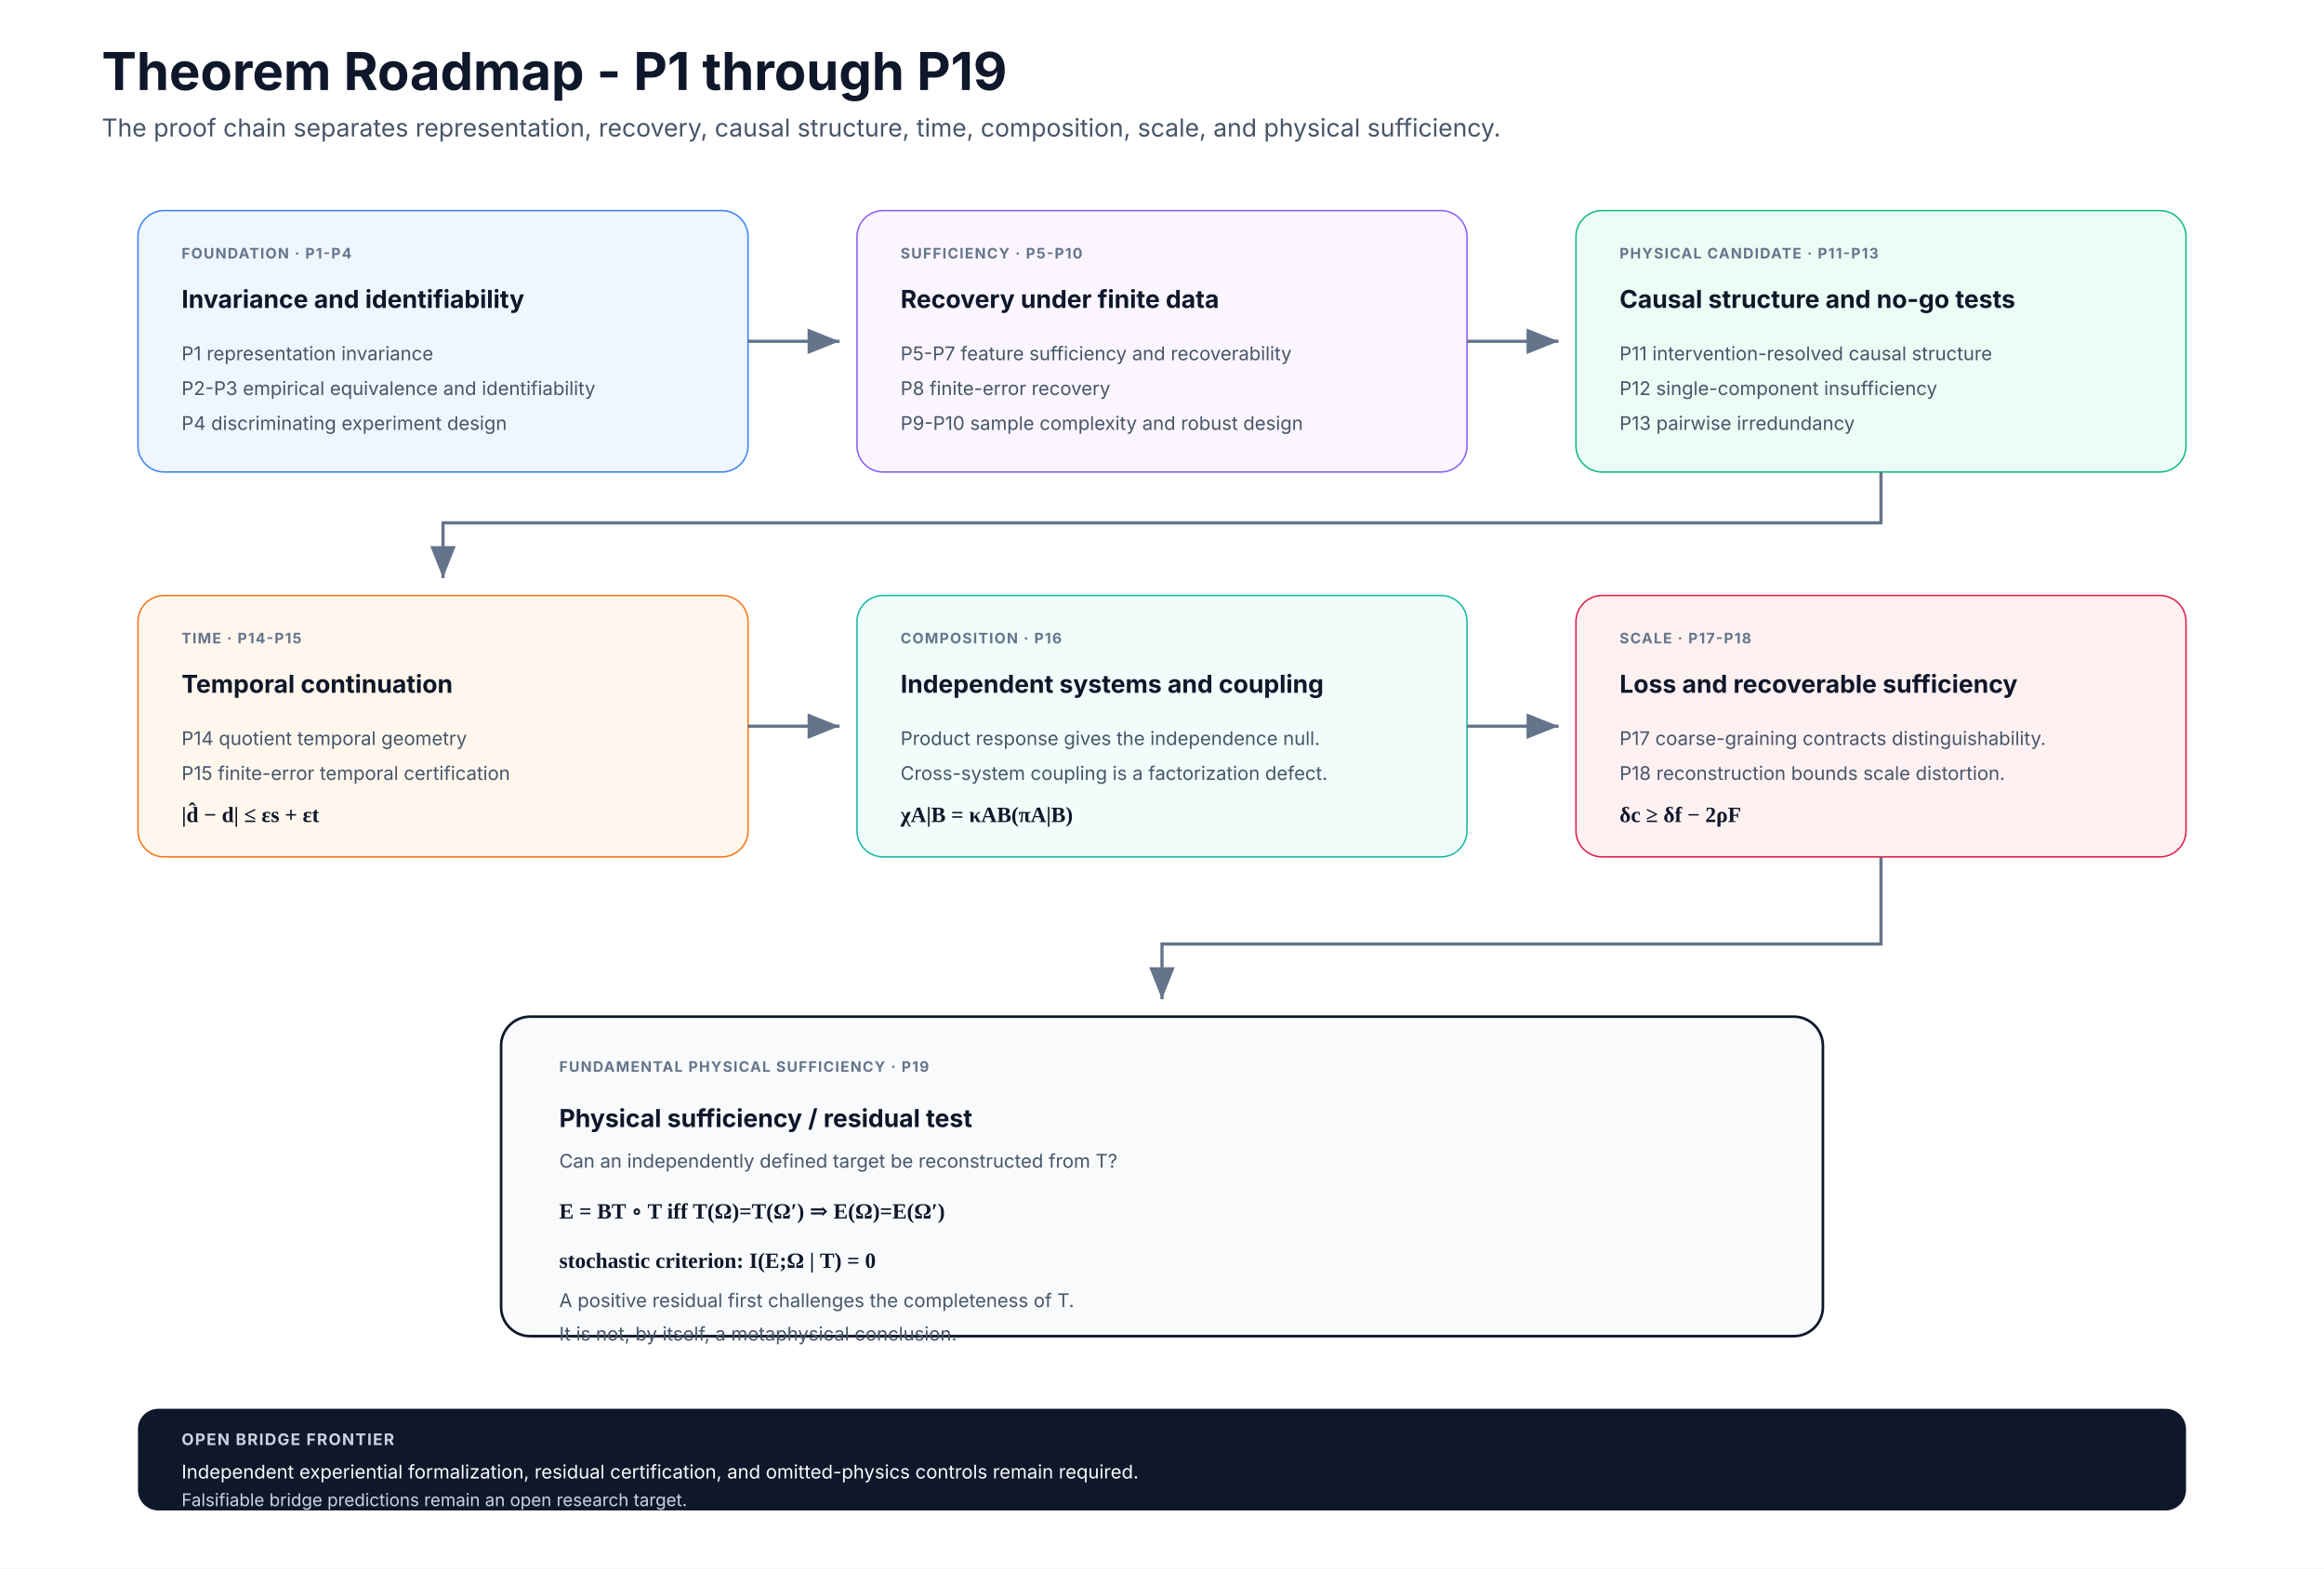
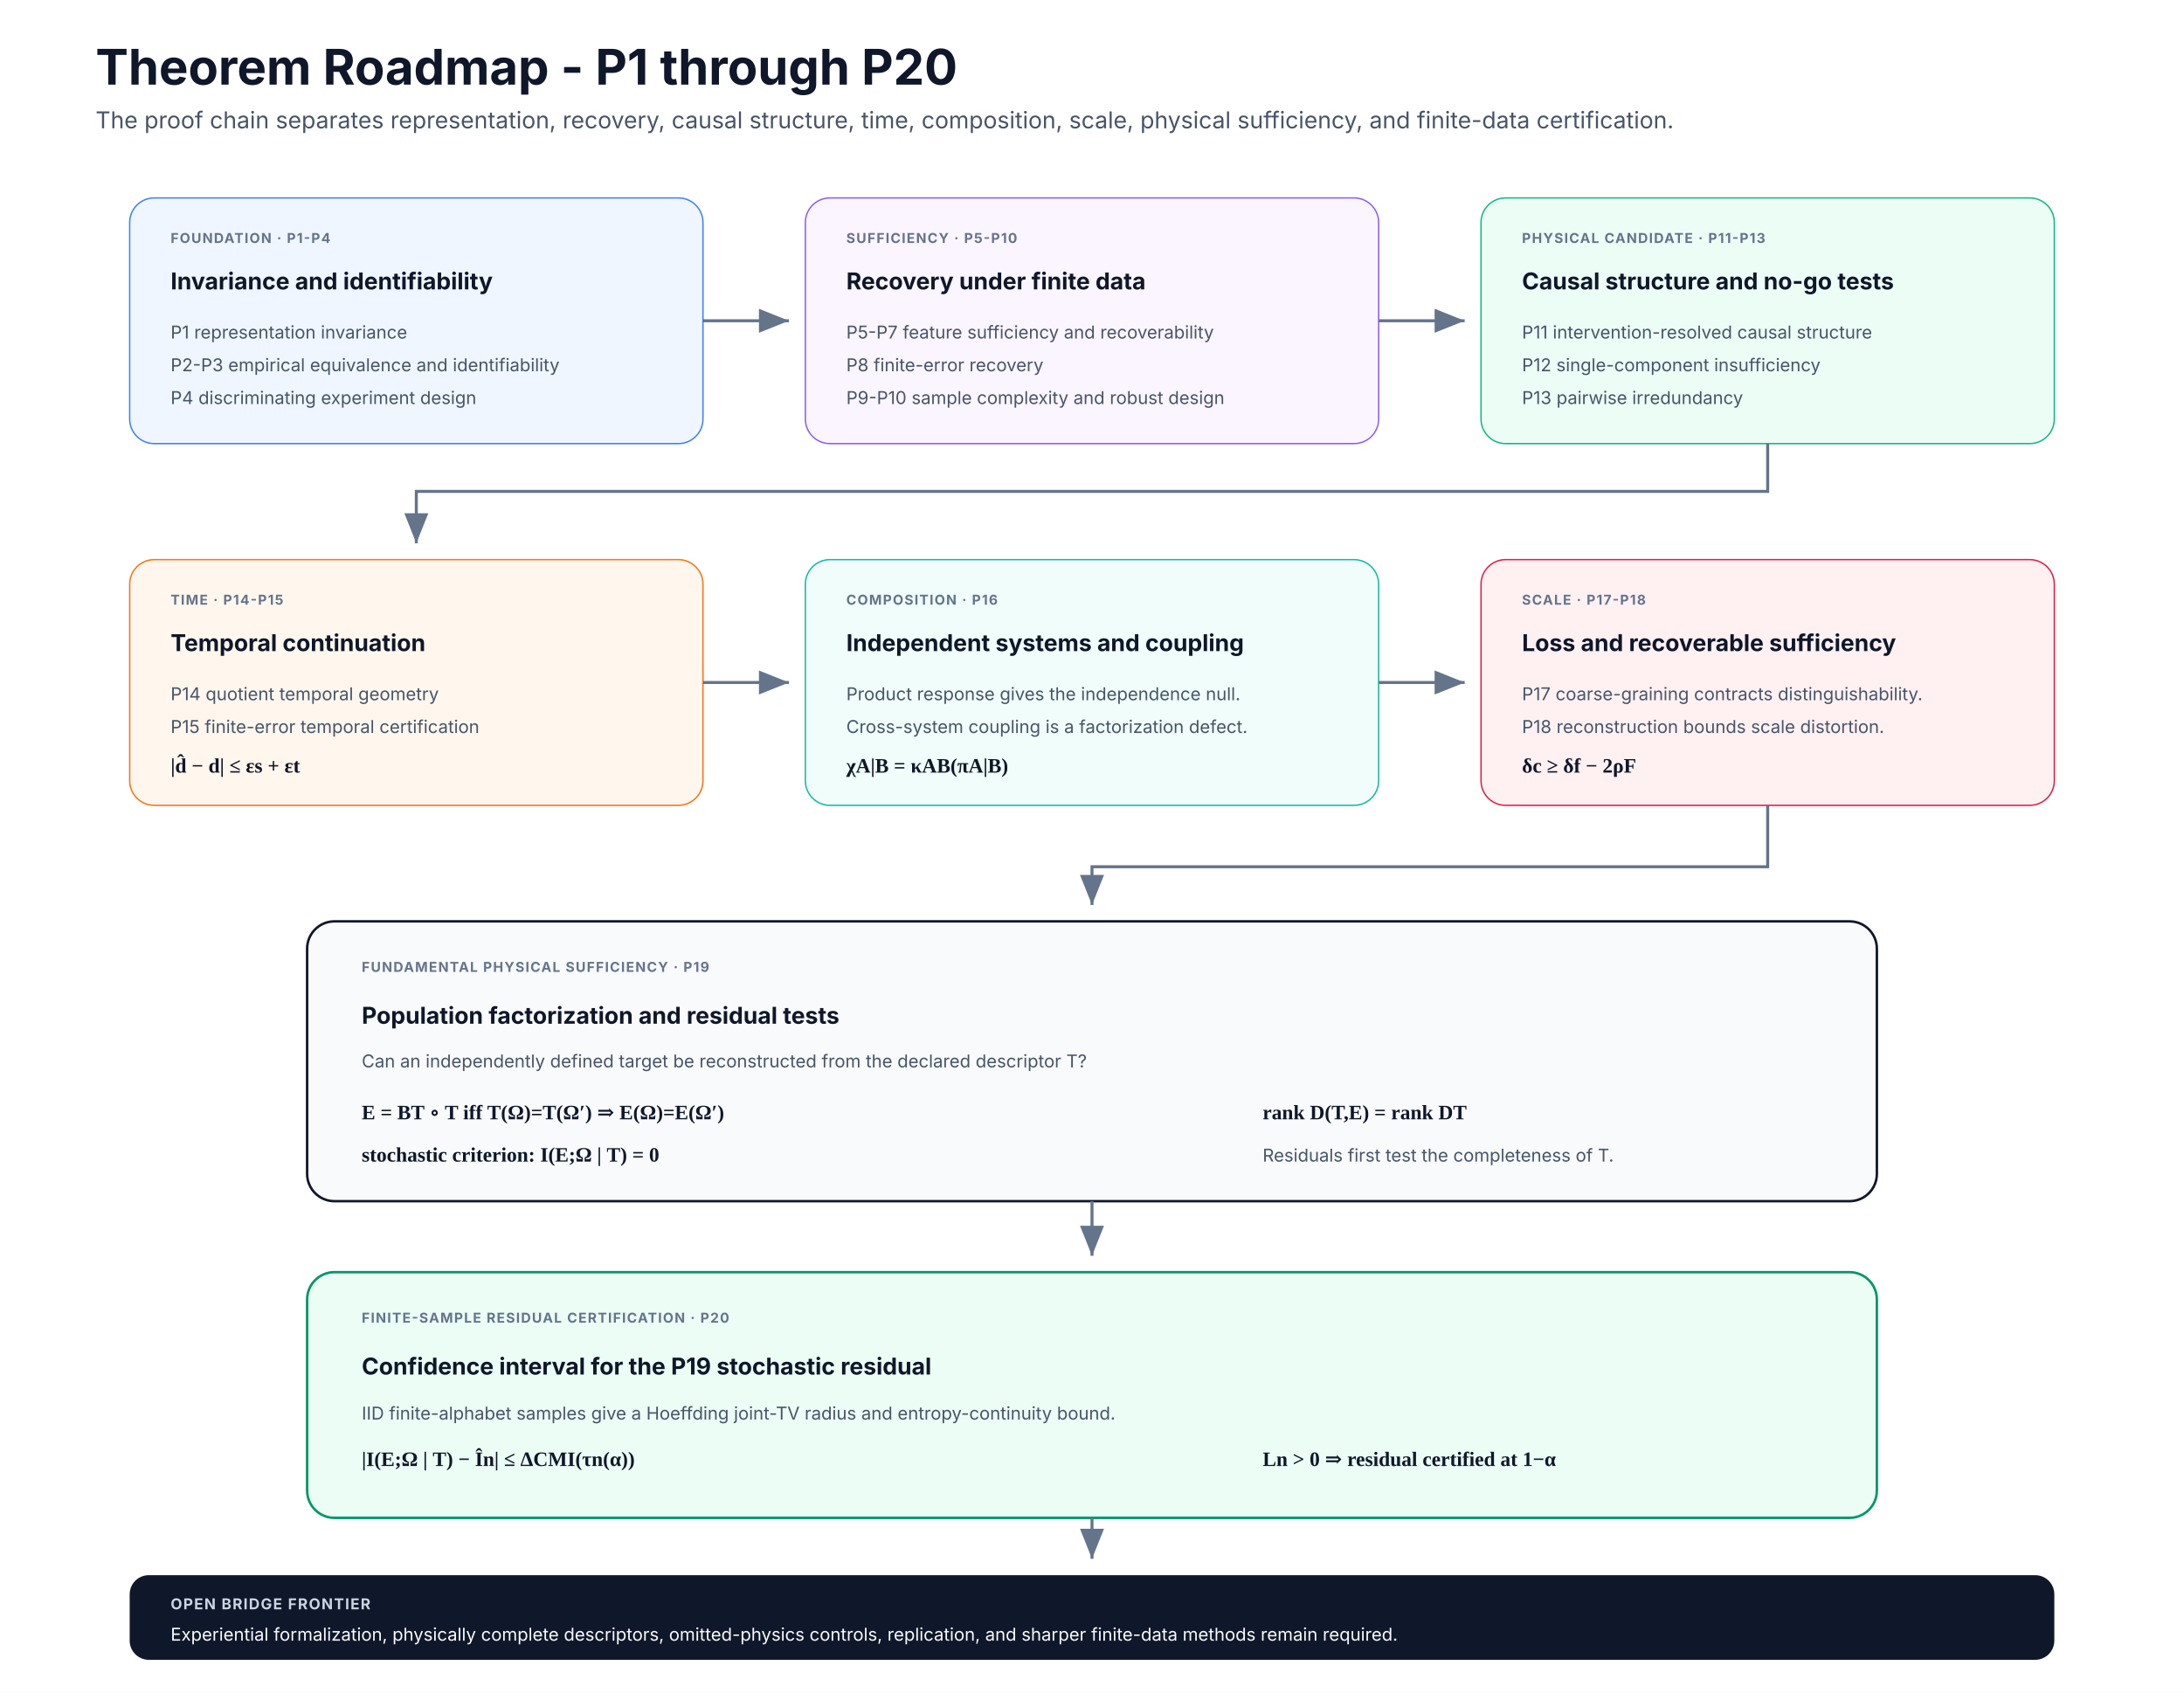
- <svg xmlns="http://www.w3.org/2000/svg" width="1600" height="1080" viewBox="0 0 1600 1080" role="img" aria-labelledby="title desc">
+ <svg xmlns="http://www.w3.org/2000/svg" width="1600" height="1240" viewBox="0 0 1600 1240" role="img" aria-labelledby="title desc">
  <defs>
    <marker id="arrow" markerWidth="12" markerHeight="12" refX="10" refY="4" orient="auto">
      <path d="M0 0 L0 8 L10 4 z" fill="#64748b" />
    </marker>
    <style>
      .title{font:700 36px Inter,Segoe UI,Arial,sans-serif;fill:#0f172a}
      .subtitle{font:400 17px Inter,Segoe UI,Arial,sans-serif;fill:#475569}
      .head{font:700 17px Inter,Segoe UI,Arial,sans-serif;fill:#0f172a}
      .body{font:400 13px Inter,Segoe UI,Arial,sans-serif;fill:#475569}
      .eq{font:600 15px Georgia,'Times New Roman',serif;fill:#0f172a}
      .label{font:700 10px Inter,Segoe UI,Arial,sans-serif;letter-spacing:.8px;fill:#64748b}
      .arrow{stroke:#64748b;stroke-width:2.2;fill:none;marker-end:url(#arrow)}
    </style>
  </defs>
-   <rect width="1600" height="1080" fill="#ffffff" />
-   <text x="70" y="62" class="title">Theorem Roadmap - P1 through P19</text>
-   <text x="70" y="94" class="subtitle">The proof chain separates representation, recovery, causal structure, time, composition, scale, and physical sufficiency.</text>
+   <rect width="1600" height="1240" fill="#ffffff" />
+   <text x="70" y="62" class="title">Theorem Roadmap - P1 through P20</text>
+   <text x="70" y="94" class="subtitle">The proof chain separates representation, recovery, causal structure, time, composition, scale, physical sufficiency, and finite-data certification.</text>
  <rect x="95" y="145" width="420" height="180" rx="18" fill="#eff6ff" stroke="#3b82f6" />
  <text x="125" y="178" class="label">FOUNDATION · P1-P4</text>
  <text x="125" y="212" class="head">Invariance and identifiability</text>
  <text x="125" y="248" class="body">P1 representation invariance</text>
  <text x="125" y="272" class="body">P2-P3 empirical equivalence and identifiability</text>
  <text x="125" y="296" class="body">P4 discriminating experiment design</text>
  <rect x="590" y="145" width="420" height="180" rx="18" fill="#faf5ff" stroke="#8b5cf6" />
  <text x="620" y="178" class="label">SUFFICIENCY · P5-P10</text>
  <text x="620" y="212" class="head">Recovery under finite data</text>
  <text x="620" y="248" class="body">P5-P7 feature sufficiency and recoverability</text>
  <text x="620" y="272" class="body">P8 finite-error recovery</text>
  <text x="620" y="296" class="body">P9-P10 sample complexity and robust design</text>
  <rect x="1085" y="145" width="420" height="180" rx="18" fill="#ecfdf5" stroke="#10b981" />
  <text x="1115" y="178" class="label">PHYSICAL CANDIDATE · P11-P13</text>
  <text x="1115" y="212" class="head">Causal structure and no-go tests</text>
  <text x="1115" y="248" class="body">P11 intervention-resolved causal structure</text>
  <text x="1115" y="272" class="body">P12 single-component insufficiency</text>
  <text x="1115" y="296" class="body">P13 pairwise irredundancy</text>
  <path class="arrow" d="M515 235 H578" />
  <path class="arrow" d="M1010 235 H1073" />
  <rect x="95" y="410" width="420" height="180" rx="18" fill="#fff7ed" stroke="#f97316" />
  <text x="125" y="443" class="label">TIME · P14-P15</text>
  <text x="125" y="477" class="head">Temporal continuation</text>
  <text x="125" y="513" class="body">P14 quotient temporal geometry</text>
  <text x="125" y="537" class="body">P15 finite-error temporal certification</text>
  <text x="125" y="566" class="eq">|d̂ − d| ≤ εs + εt</text>
  <rect x="590" y="410" width="420" height="180" rx="18" fill="#f0fdfa" stroke="#14b8a6" />
  <text x="620" y="443" class="label">COMPOSITION · P16</text>
  <text x="620" y="477" class="head">Independent systems and coupling</text>
  <text x="620" y="513" class="body">Product response gives the independence null.</text>
  <text x="620" y="537" class="body">Cross-system coupling is a factorization defect.</text>
  <text x="620" y="566" class="eq">χA|B = κAB(πA|B)</text>
  <rect x="1085" y="410" width="420" height="180" rx="18" fill="#fff1f2" stroke="#e11d48" />
  <text x="1115" y="443" class="label">SCALE · P17-P18</text>
  <text x="1115" y="477" class="head">Loss and recoverable sufficiency</text>
  <text x="1115" y="513" class="body">P17 coarse-graining contracts distinguishability.</text>
  <text x="1115" y="537" class="body">P18 reconstruction bounds scale distortion.</text>
  <text x="1115" y="566" class="eq">δc ≥ δf − 2ρF</text>
  <path class="arrow" d="M1295 325 V360 H305 V398" />
  <path class="arrow" d="M515 500 H578" />
  <path class="arrow" d="M1010 500 H1073" />
-   <rect x="345" y="700" width="910" height="220" rx="20" fill="#f8fafc" stroke="#0f172a" stroke-width="1.8" />
-   <text x="385" y="738" class="label">FUNDAMENTAL PHYSICAL SUFFICIENCY · P19</text>
-   <text x="385" y="776" class="head">Physical sufficiency / residual test</text>
-   <text x="385" y="804" class="body">Can an independently defined target be reconstructed from T?</text>
-   <text x="385" y="839" class="eq">E = BT ∘ T  iff  T(Ω)=T(Ω′) ⇒ E(Ω)=E(Ω′)</text>
-   <text x="385" y="873" class="eq">stochastic criterion:  I(E;Ω | T) = 0</text>
-   <text x="385" y="900" class="body">A positive residual first challenges the completeness of T.</text>
-   <text x="385" y="923" class="body">It is not, by itself, a metaphysical conclusion.</text>
-   <path class="arrow" d="M1295 590 V650 H800 V688" />
-   <rect x="95" y="970" width="1410" height="70" rx="14" fill="#0f172a" />
-   <text x="125" y="995" style="font:700 11px Inter,Segoe UI,Arial,sans-serif;letter-spacing:.8px;fill:#cbd5e1">OPEN BRIDGE FRONTIER</text>
-   <text x="125" y="1018" style="font:400 13px Inter,Segoe UI,Arial,sans-serif;fill:#f8fafc">Independent experiential formalization, residual certification, and omitted-physics controls remain required.</text>
-   <text x="125" y="1037" style="font:400 12px Inter,Segoe UI,Arial,sans-serif;fill:#cbd5e1">Falsifiable bridge predictions remain an open research target.</text>
+   <rect x="225" y="675" width="1150" height="205" rx="20" fill="#f8fafc" stroke="#0f172a" stroke-width="1.8" />
+   <text x="265" y="712" class="label">FUNDAMENTAL PHYSICAL SUFFICIENCY · P19</text>
+   <text x="265" y="750" class="head">Population factorization and residual tests</text>
+   <text x="265" y="782" class="body">Can an independently defined target be reconstructed from the declared descriptor T?</text>
+   <text x="265" y="820" class="eq">E = BT ∘ T  iff  T(Ω)=T(Ω′) ⇒ E(Ω)=E(Ω′)</text>
+   <text x="265" y="851" class="eq">stochastic criterion: I(E;Ω | T) = 0</text>
+   <text x="925" y="820" class="eq">rank D(T,E) = rank DT</text>
+   <text x="925" y="851" class="body">Residuals first test the completeness of T.</text>
+   <path class="arrow" d="M1295 590 V635 H800 V663" />
+   <path class="arrow" d="M800 880 V920" />
+   <rect x="225" y="932" width="1150" height="180" rx="20" fill="#ecfdf5" stroke="#059669" stroke-width="1.8" />
+   <text x="265" y="969" class="label">FINITE-SAMPLE RESIDUAL CERTIFICATION · P20</text>
+   <text x="265" y="1007" class="head">Confidence interval for the P19 stochastic residual</text>
+   <text x="265" y="1040" class="body">IID finite-alphabet samples give a Hoeffding joint-TV radius and entropy-continuity bound.</text>
+   <text x="265" y="1074" class="eq">|I(E;Ω | T) − În| ≤ ΔCMI(τn(α))</text>
+   <text x="925" y="1074" class="eq">Ln &gt; 0 ⇒ residual certified at 1−α</text>
+   <path class="arrow" d="M800 1112 V1142" />
+   <rect x="95" y="1154" width="1410" height="62" rx="14" fill="#0f172a" />
+   <text x="125" y="1179" style="font:700 11px Inter,Segoe UI,Arial,sans-serif;letter-spacing:.8px;fill:#cbd5e1">OPEN BRIDGE FRONTIER</text>
+   <text x="125" y="1202" style="font:400 13px Inter,Segoe UI,Arial,sans-serif;fill:#f8fafc">Experiential formalization, physically complete descriptors, omitted-physics controls, replication, and sharper finite-data methods remain required.</text>
</svg>
